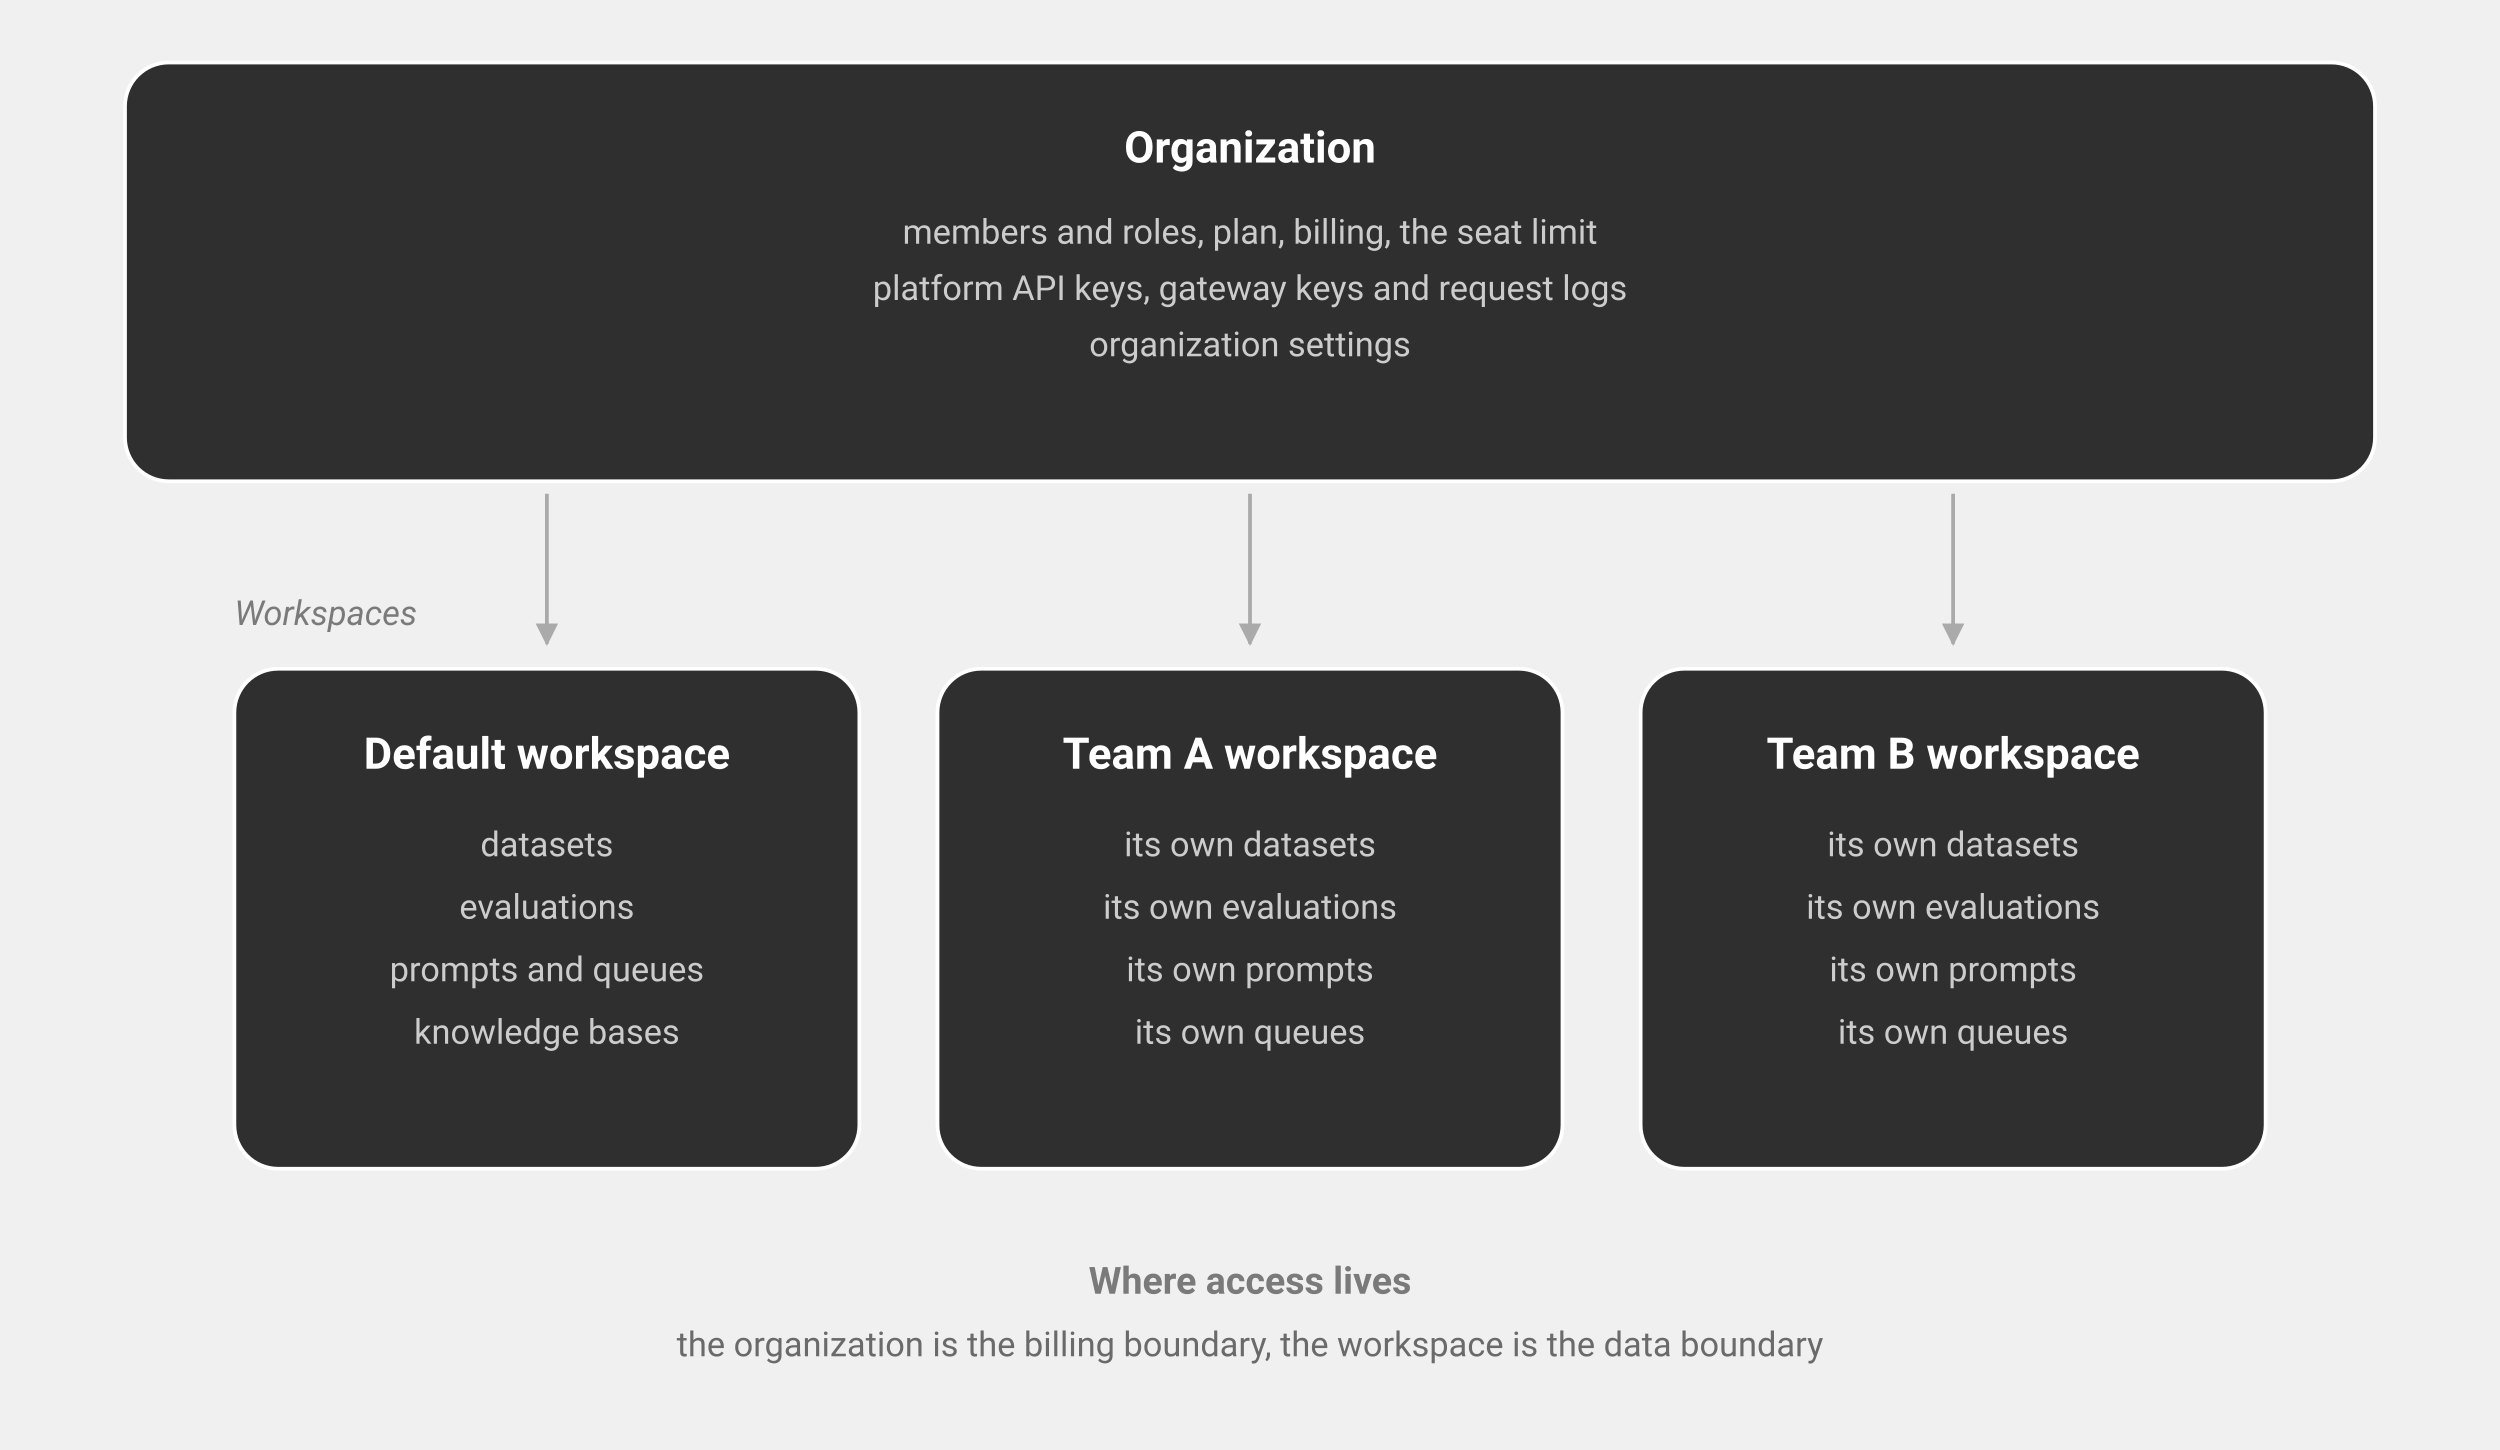
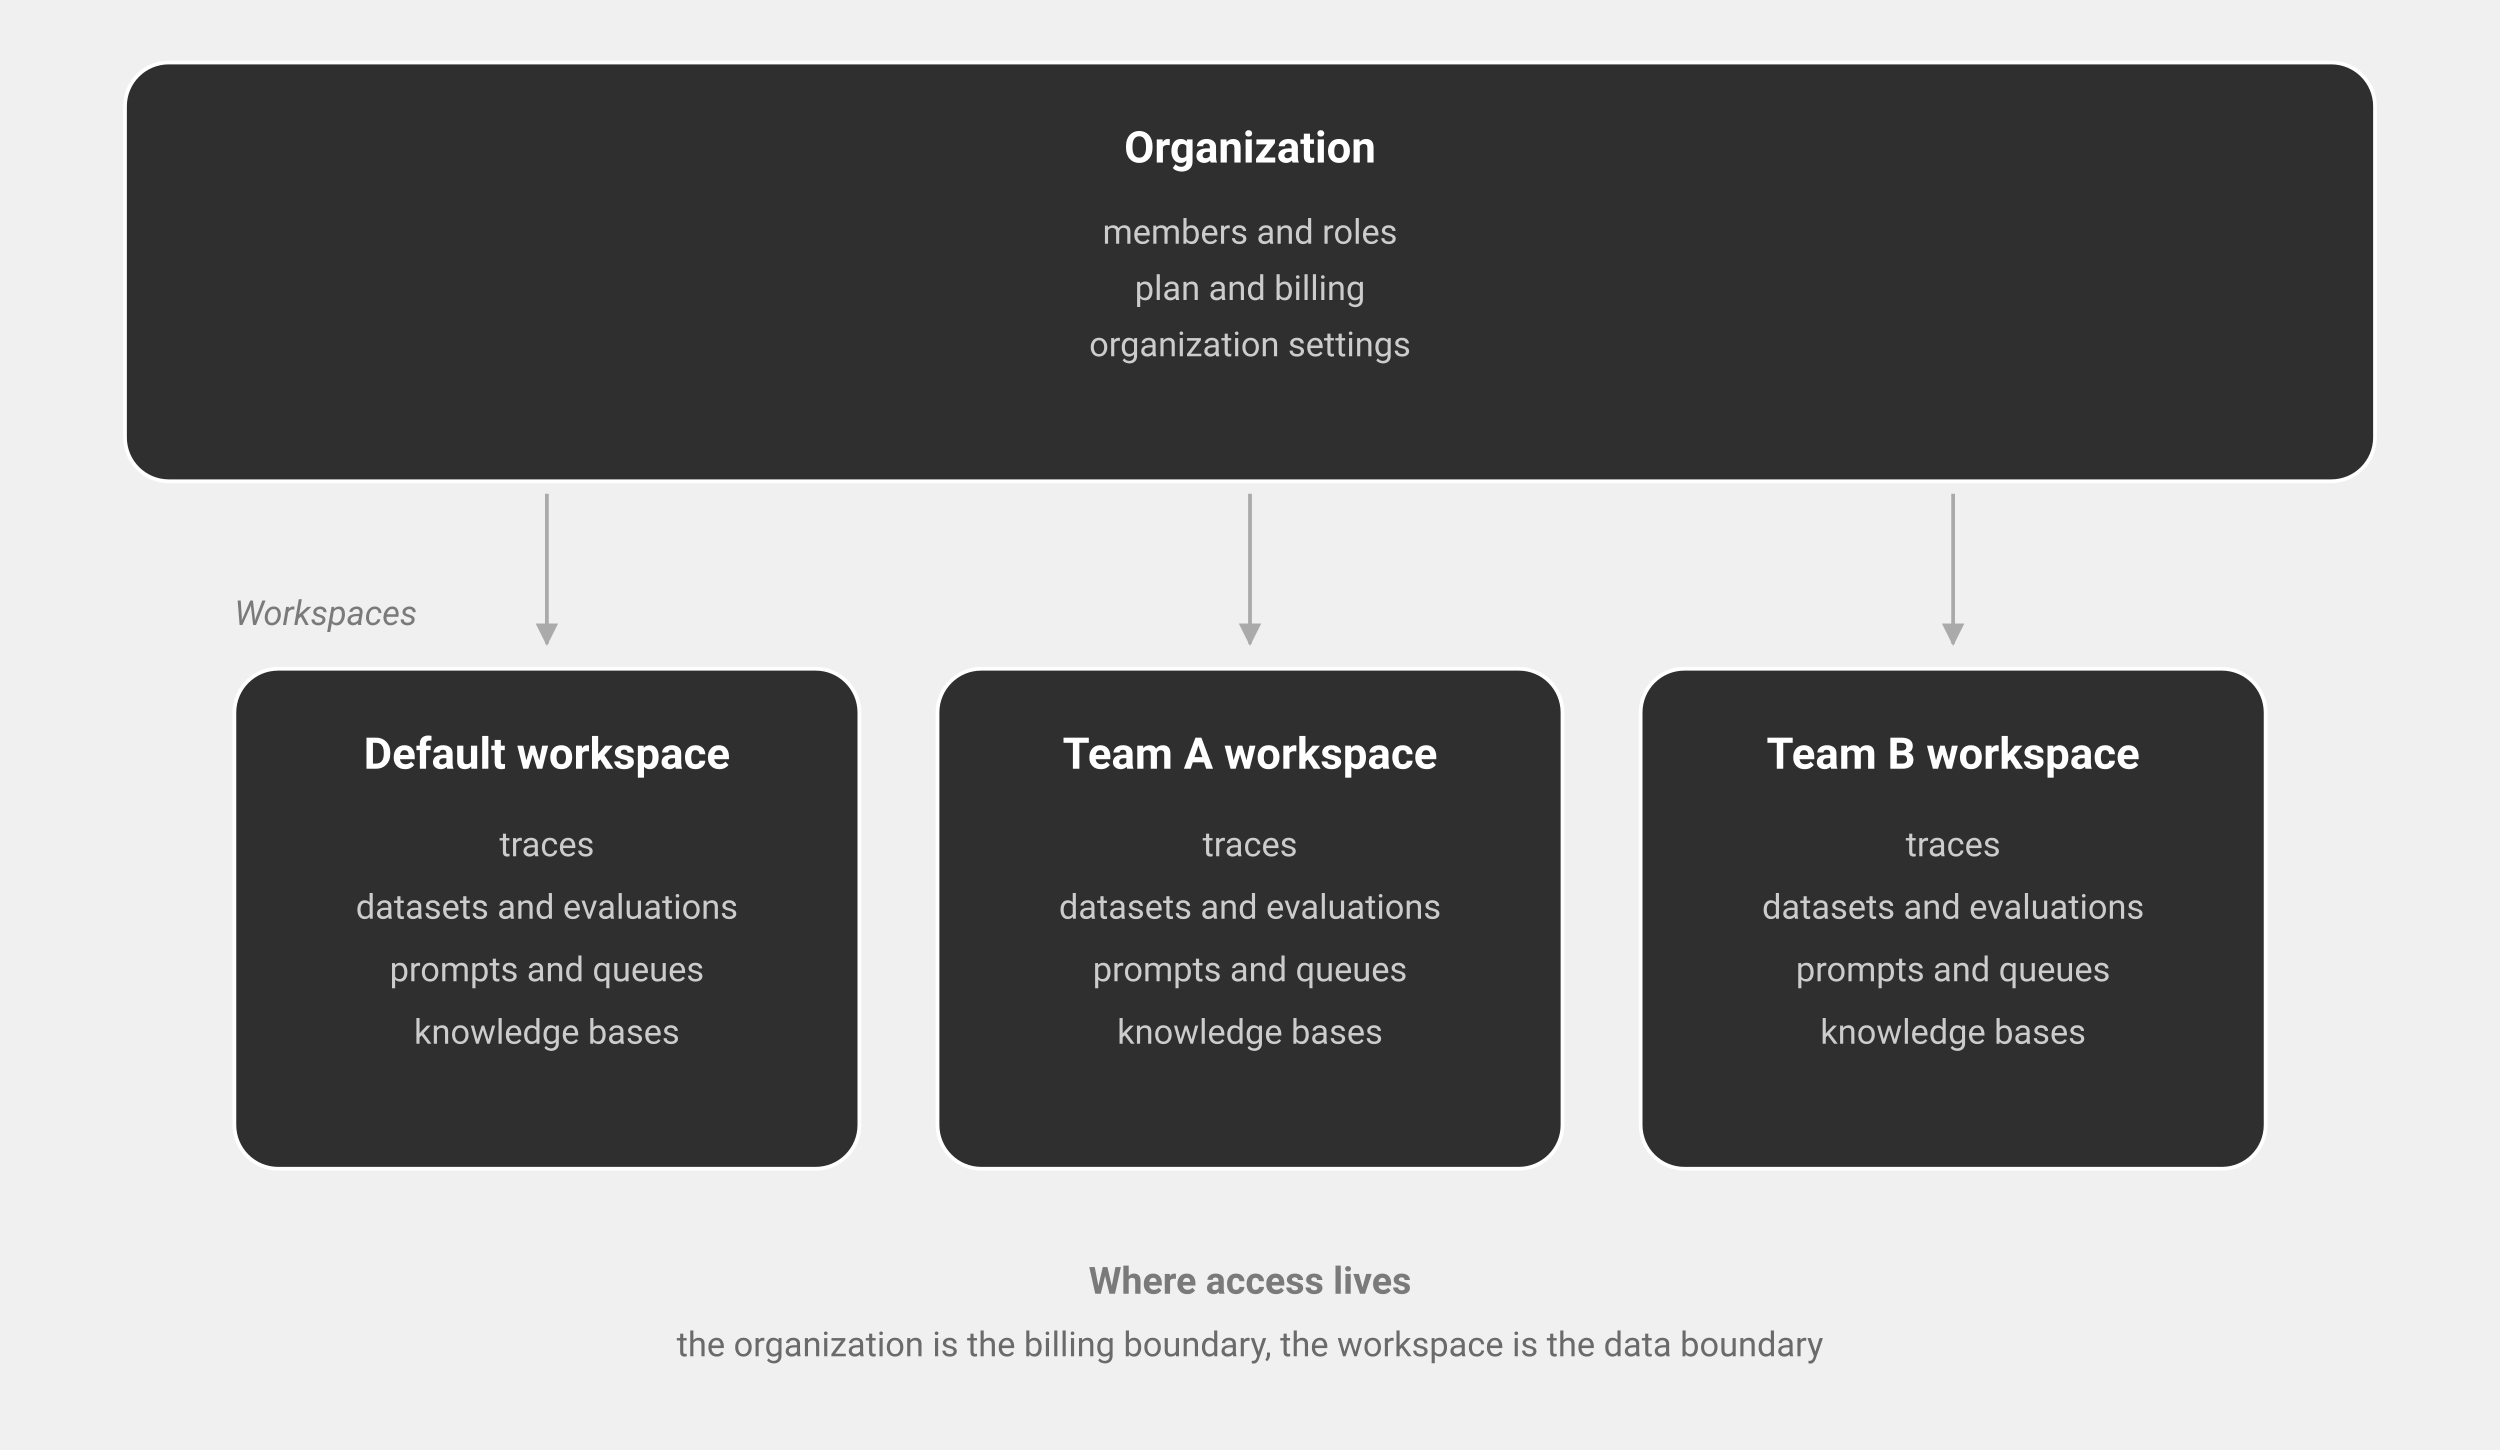
- <svg xmlns="http://www.w3.org/2000/svg" viewBox="0 0 800 464" width="800" height="464" font-family="system-ui, -apple-system, 'Segoe UI', Roboto, sans-serif" role="img" aria-label="Access has two levels. The organization holds members and roles, plan and billing, the seat limit, platform API keys, gateway keys and request logs, and organization settings. Under it sit workspaces, and each workspace holds its own datasets, evaluations, prompts, annotation queues and knowledge bases.">
+ <svg xmlns="http://www.w3.org/2000/svg" viewBox="0 0 800 464" width="800" height="464" font-family="system-ui, -apple-system, 'Segoe UI', Roboto, sans-serif" role="img" aria-label="Access has two levels. The organization holds members and roles, the plan and billing, and organization settings. Under it sit workspaces, and every workspace holds the same kinds of thing: traces, datasets, evaluations, prompts, annotation queues and knowledge bases.">
  <defs>
    <marker id="rbac-arrow" viewBox="0 0 10 10" refX="9" refY="5" markerWidth="6" markerHeight="6" orient="auto-start-reverse">
      <path d="M0,0 L10,5 L0,10 z" fill="#aaaaaa" />
    </marker>
  </defs>
  <rect x="40" y="20" width="720" height="134" rx="14" fill="#2f2f2f" stroke="#ffffff" stroke-width="1.2" />
  <text x="400" y="52" text-anchor="middle" fill="#ffffff" font-size="14" font-weight="700">Organization</text>
-   <text x="400" y="78" text-anchor="middle" fill="#cccccc" font-size="11">members and roles, plan, billing, the seat limit</text>
-   <text x="400" y="96" text-anchor="middle" fill="#cccccc" font-size="11">platform API keys, gateway keys and request logs</text>
+   <text x="400" y="78" text-anchor="middle" fill="#cccccc" font-size="11">members and roles</text>
+   <text x="400" y="96" text-anchor="middle" fill="#cccccc" font-size="11">plan and billing</text>
  <text x="400" y="114" text-anchor="middle" fill="#cccccc" font-size="11">organization settings</text>
  <path d="M175,158 L175,206" fill="none" stroke="#aaaaaa" stroke-width="1.2" marker-end="url(#rbac-arrow)" />
  <path d="M400,158 L400,206" fill="none" stroke="#aaaaaa" stroke-width="1.2" marker-end="url(#rbac-arrow)" />
  <path d="M625,158 L625,206" fill="none" stroke="#aaaaaa" stroke-width="1.2" marker-end="url(#rbac-arrow)" />
  <text x="75" y="200" text-anchor="start" fill="#7a7a7a" font-size="11" font-style="italic">Workspaces</text>
  <rect x="75" y="214" width="200" height="160" rx="14" fill="#2f2f2f" stroke="#ffffff" stroke-width="1.2" />
  <text x="175" y="246" text-anchor="middle" fill="#ffffff" font-size="14" font-weight="700">Default workspace</text>
-   <text x="175" y="274" text-anchor="middle" fill="#cccccc" font-size="11">datasets</text>
-   <text x="175" y="294" text-anchor="middle" fill="#cccccc" font-size="11">evaluations</text>
+   <text x="175" y="274" text-anchor="middle" fill="#cccccc" font-size="11">traces</text>
+   <text x="175" y="294" text-anchor="middle" fill="#cccccc" font-size="11">datasets and evaluations</text>
  <text x="175" y="314" text-anchor="middle" fill="#cccccc" font-size="11">prompts and queues</text>
  <text x="175" y="334" text-anchor="middle" fill="#cccccc" font-size="11">knowledge bases</text>
  <rect x="300" y="214" width="200" height="160" rx="14" fill="#2f2f2f" stroke="#ffffff" stroke-width="1.2" />
  <text x="400" y="246" text-anchor="middle" fill="#ffffff" font-size="14" font-weight="700">Team A workspace</text>
-   <text x="400" y="274" text-anchor="middle" fill="#cccccc" font-size="11">its own datasets</text>
-   <text x="400" y="294" text-anchor="middle" fill="#cccccc" font-size="11">its own evaluations</text>
-   <text x="400" y="314" text-anchor="middle" fill="#cccccc" font-size="11">its own prompts</text>
-   <text x="400" y="334" text-anchor="middle" fill="#cccccc" font-size="11">its own queues</text>
+   <text x="400" y="274" text-anchor="middle" fill="#cccccc" font-size="11">traces</text>
+   <text x="400" y="294" text-anchor="middle" fill="#cccccc" font-size="11">datasets and evaluations</text>
+   <text x="400" y="314" text-anchor="middle" fill="#cccccc" font-size="11">prompts and queues</text>
+   <text x="400" y="334" text-anchor="middle" fill="#cccccc" font-size="11">knowledge bases</text>
  <rect x="525" y="214" width="200" height="160" rx="14" fill="#2f2f2f" stroke="#ffffff" stroke-width="1.2" />
  <text x="625" y="246" text-anchor="middle" fill="#ffffff" font-size="14" font-weight="700">Team B workspace</text>
-   <text x="625" y="274" text-anchor="middle" fill="#cccccc" font-size="11">its own datasets</text>
-   <text x="625" y="294" text-anchor="middle" fill="#cccccc" font-size="11">its own evaluations</text>
-   <text x="625" y="314" text-anchor="middle" fill="#cccccc" font-size="11">its own prompts</text>
-   <text x="625" y="334" text-anchor="middle" fill="#cccccc" font-size="11">its own queues</text>
+   <text x="625" y="274" text-anchor="middle" fill="#cccccc" font-size="11">traces</text>
+   <text x="625" y="294" text-anchor="middle" fill="#cccccc" font-size="11">datasets and evaluations</text>
+   <text x="625" y="314" text-anchor="middle" fill="#cccccc" font-size="11">prompts and queues</text>
+   <text x="625" y="334" text-anchor="middle" fill="#cccccc" font-size="11">knowledge bases</text>
  <text x="400" y="414" text-anchor="middle" fill="#7a7a7a" font-size="12" font-weight="700">Where access lives</text>
  <text x="400" y="434" text-anchor="middle" fill="#6a6a6a" font-size="11">the organization is the billing boundary, the workspace is the data boundary</text>
</svg>
